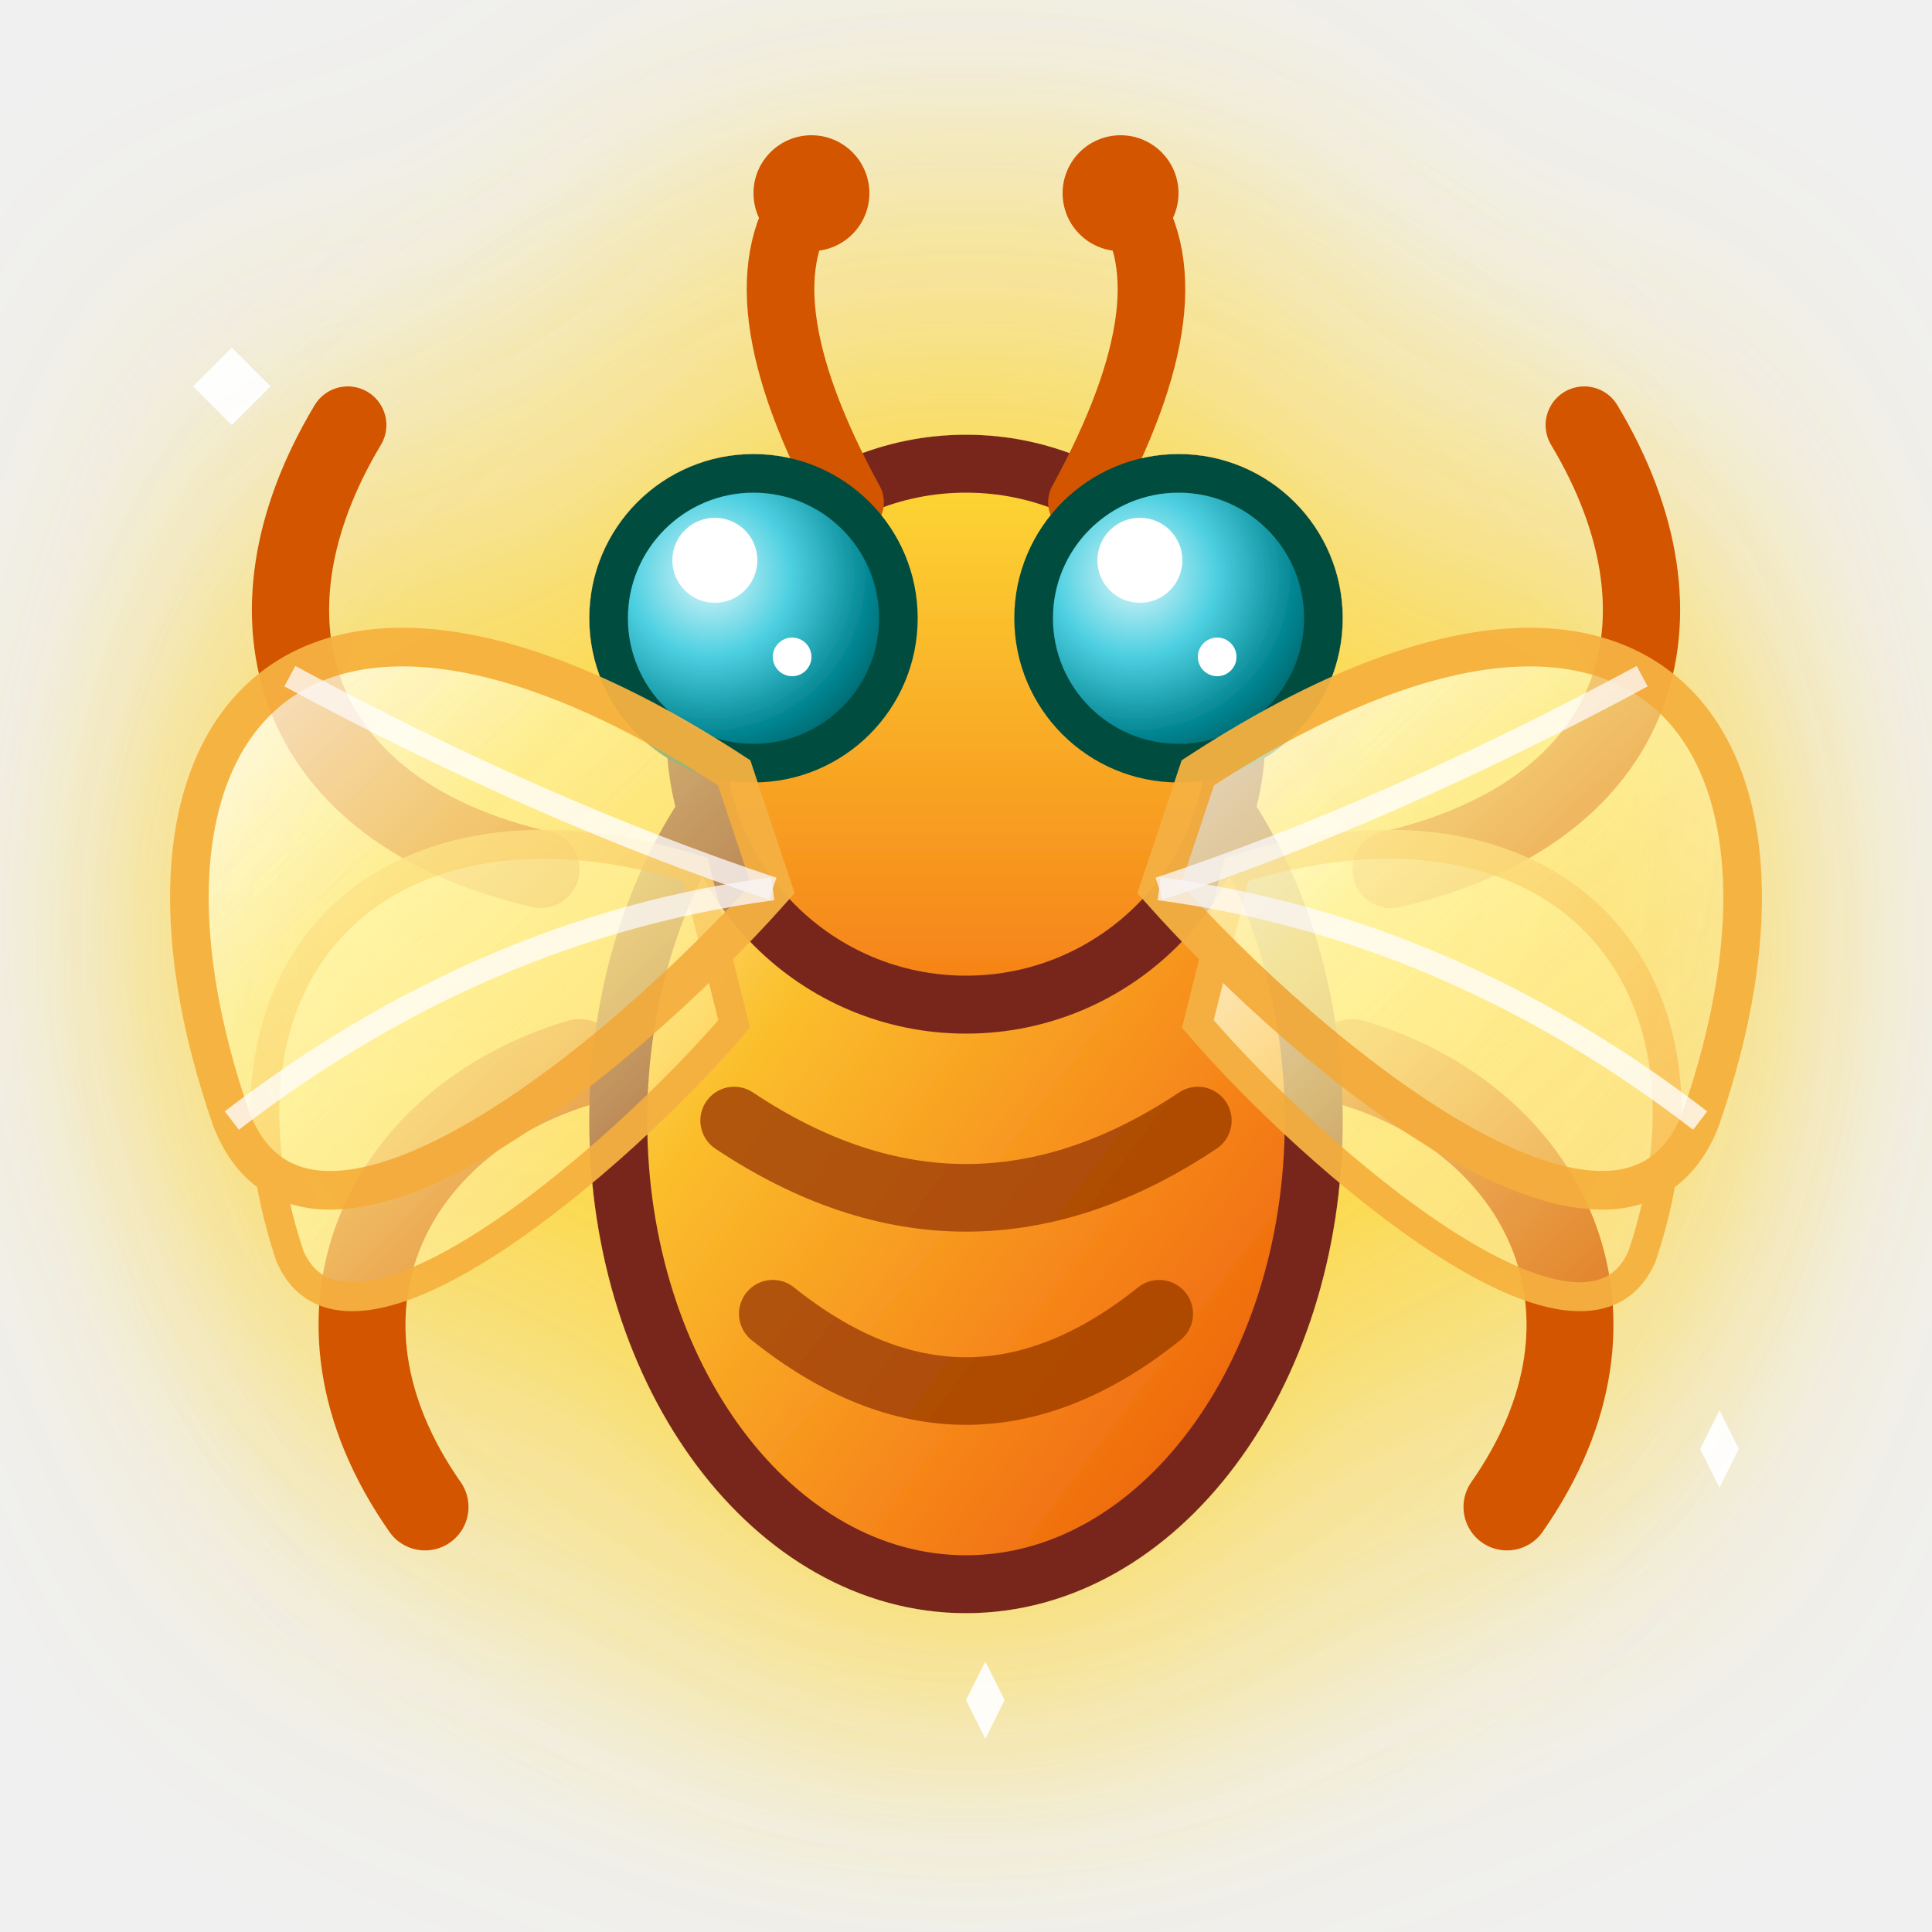
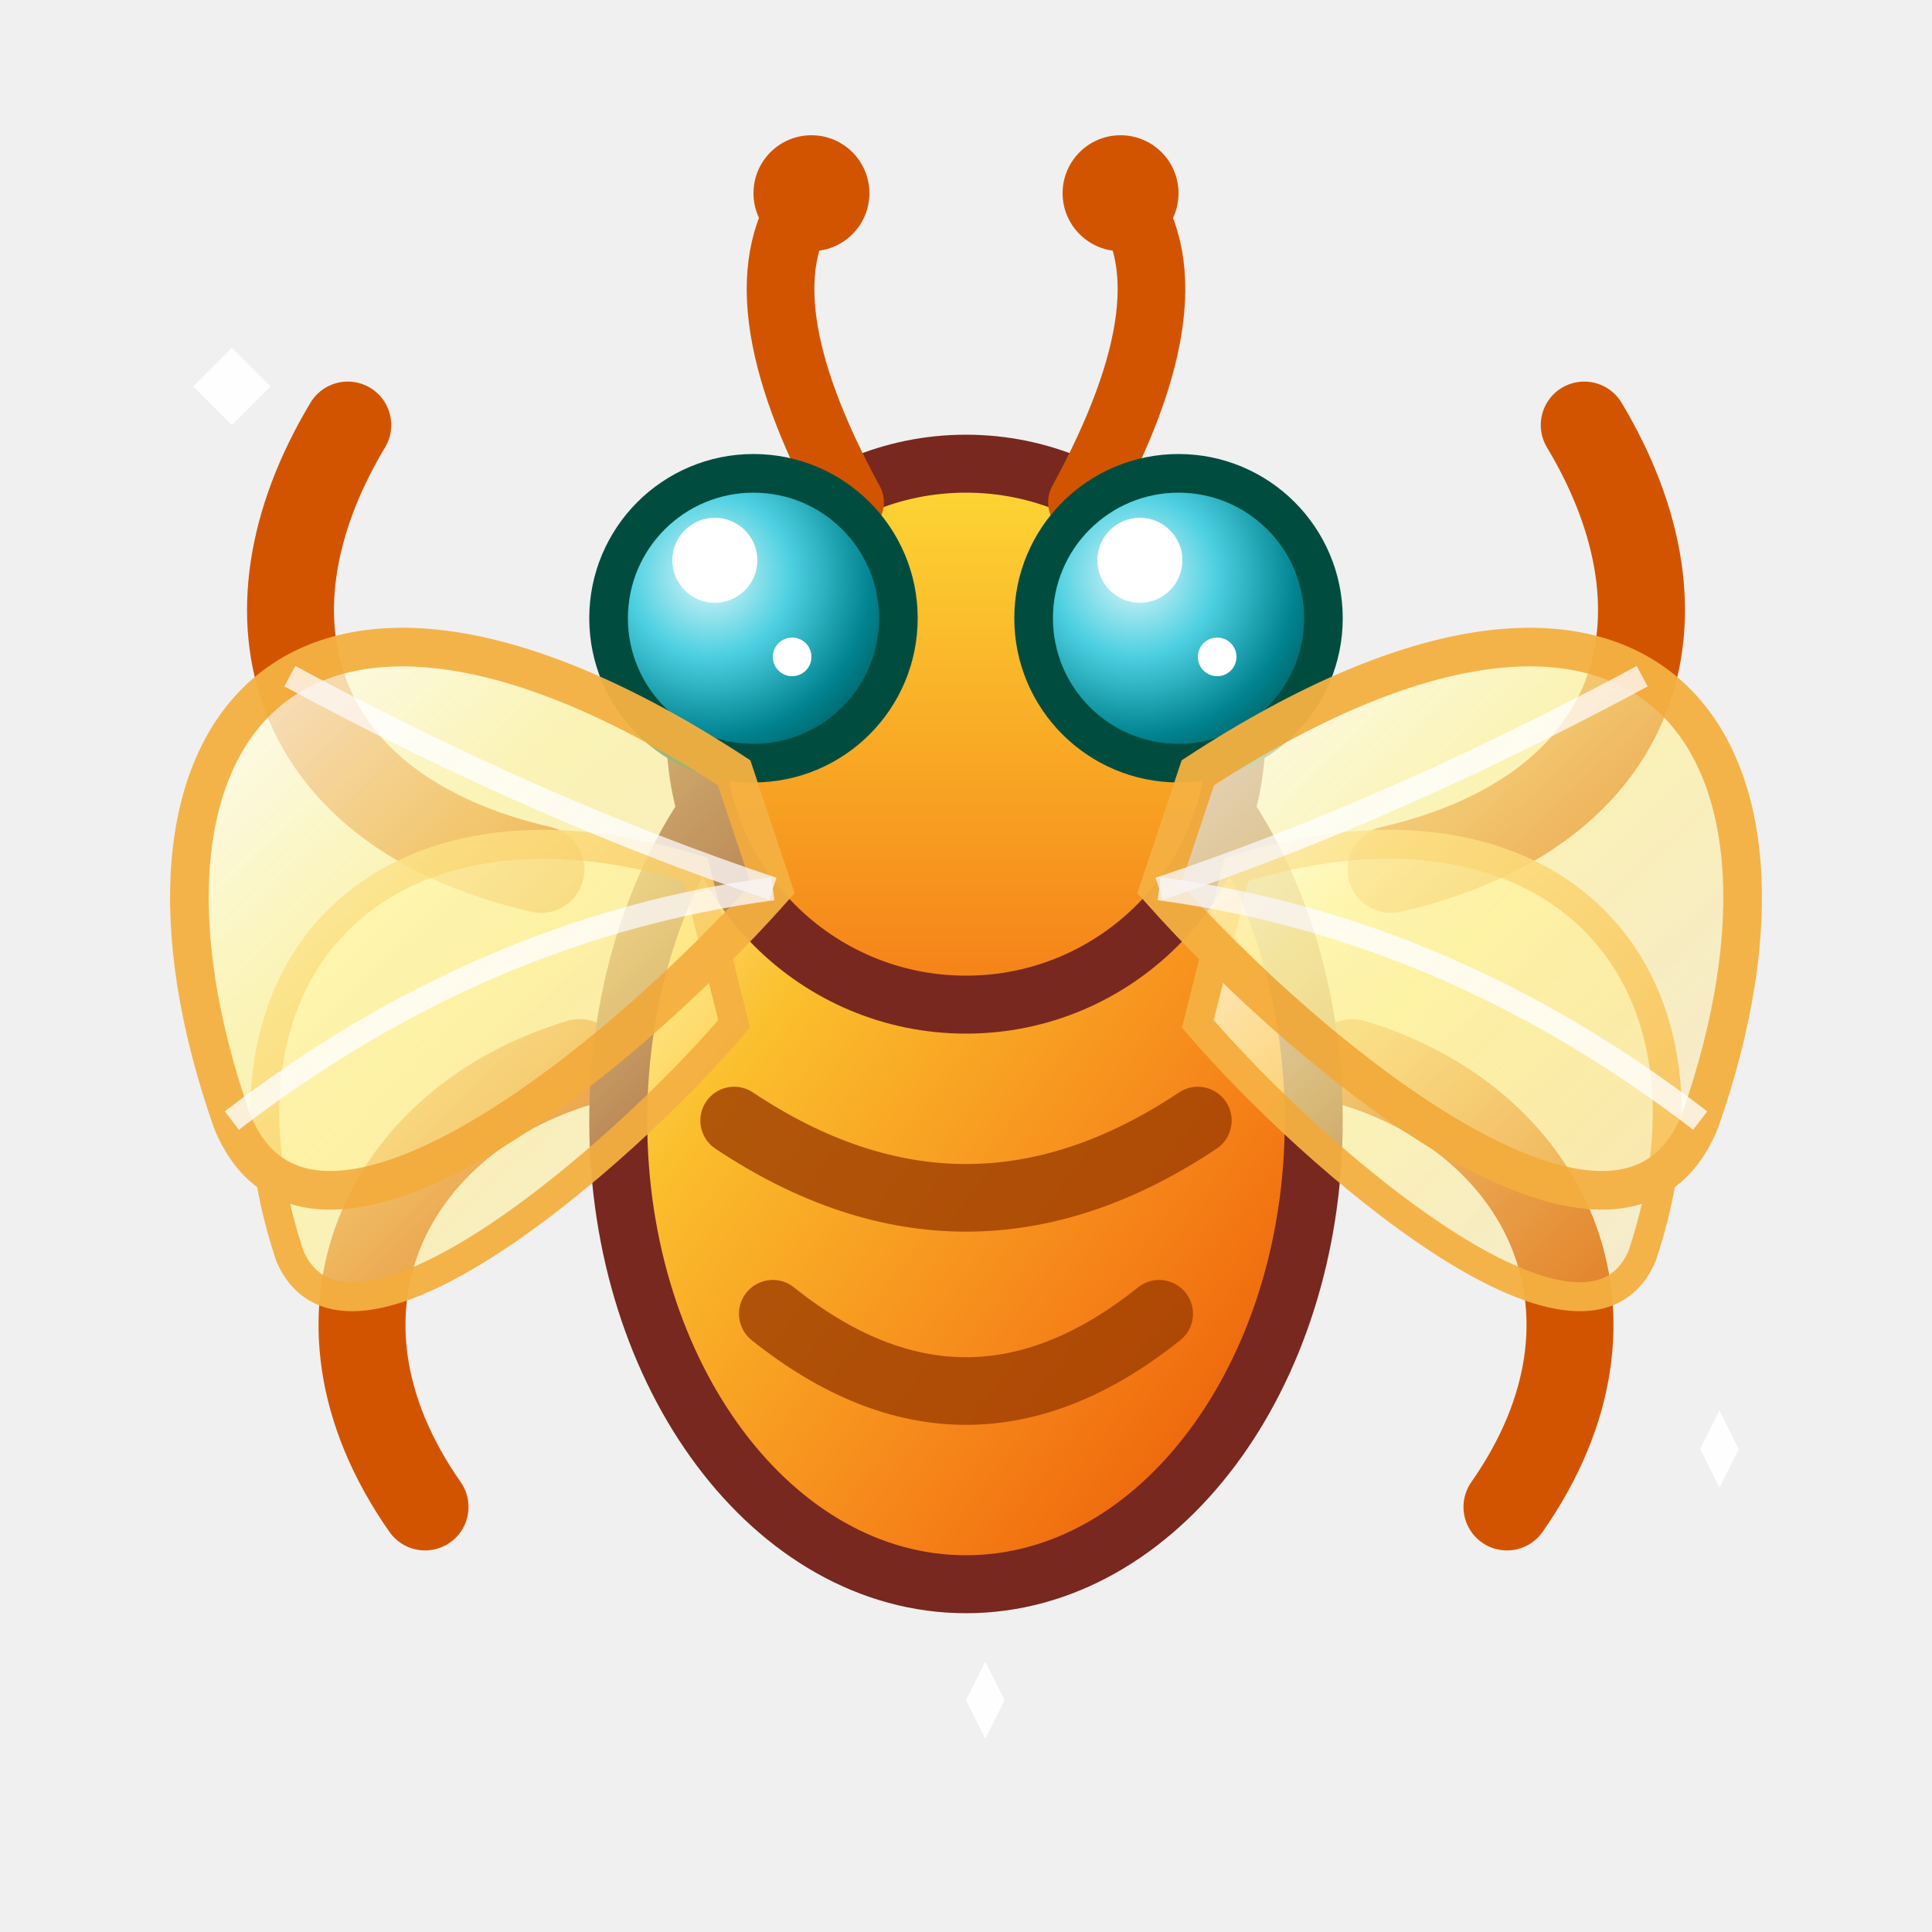
- <svg xmlns="http://www.w3.org/2000/svg" width="100" height="100" viewBox="0 0 100 100" style="filter: drop-shadow(0 0 8px rgba(254, 211, 48, 0.95));">
+ <svg xmlns="http://www.w3.org/2000/svg" width="100" height="100" viewBox="0 0 100 100">
  <defs>
    <linearGradient id="ghibliGoldBody" x1="0%" y1="0%" x2="100%" y2="100%">
      <stop offset="0%" stop-color="#fff9c4" />
      <stop offset="30%" stop-color="#fbc02d" />
      <stop offset="70%" stop-color="#f57f17" />
      <stop offset="100%" stop-color="#e65100" />
    </linearGradient>
    <linearGradient id="ghibliGoldHead" x1="0%" y1="0%" x2="0%" y2="100%">
      <stop offset="0%" stop-color="#fdd835" />
      <stop offset="100%" stop-color="#f57f17" />
    </linearGradient>
    <linearGradient id="ghibliGoldWing" x1="0%" y1="0%" x2="100%" y2="100%">
      <stop offset="0%" stop-color="#ffffff" stop-opacity="0.9" />
      <stop offset="40%" stop-color="#fff59d" stop-opacity="0.75" />
      <stop offset="100%" stop-color="#ffe082" stop-opacity="0.3" />
    </linearGradient>
    <radialGradient id="ghibliGoldEye" cx="35%" cy="35%" r="70%">
      <stop offset="0%" stop-color="#e0f7fa" />
      <stop offset="40%" stop-color="#4dd0e1" />
      <stop offset="80%" stop-color="#00838f" />
      <stop offset="100%" stop-color="#006064" />
    </radialGradient>
  </defs>
-   <circle cx="50" cy="50" r="43" fill="#ffd700" fill-opacity="0.15" style="filter: blur(4px);" />
  <path d="M 30,55 C 20,58 15,68 22,78" fill="none" stroke="#d35400" stroke-width="4.5" stroke-linecap="round" />
  <path d="M 70,55 C 80,58 85,68 78,78" fill="none" stroke="#d35400" stroke-width="4.5" stroke-linecap="round" />
-   <path d="M 28,45 C 15,42 12,32 18,22" fill="none" stroke="#d35400" stroke-width="4" stroke-linecap="round" />
-   <path d="M 72,45 C 85,42 88,32 82,22" fill="none" stroke="#d35400" stroke-width="4" stroke-linecap="round" />
+   <path d="M 28,45 C 15,42 12,32 18,22" fill="none" stroke="#d35400" stroke-width="4.5" stroke-linecap="round" />
+   <path d="M 72,45 C 85,42 88,32 82,22" fill="none" stroke="#d35400" stroke-width="4.5" stroke-linecap="round" />
  <ellipse cx="50" cy="58" rx="18" ry="24" fill="url(#ghibliGoldBody)" stroke="#78281f" stroke-width="3" />
  <circle cx="50" cy="38" r="14" fill="url(#ghibliGoldHead)" stroke="#78281f" stroke-width="3" />
  <path d="M 44,26 Q 38,15 42,10" fill="none" stroke="#d35400" stroke-width="3.5" stroke-linecap="round" />
  <path d="M 56,26 Q 62,15 58,10" fill="none" stroke="#d35400" stroke-width="3.5" stroke-linecap="round" />
  <circle cx="42" cy="10" r="3" fill="#d35400" />
  <circle cx="58" cy="10" r="3" fill="#d35400" />
  <circle cx="39" cy="32" r="7.5" fill="url(#ghibliGoldEye)" stroke="#004d40" stroke-width="2" />
  <circle cx="61" cy="32" r="7.5" fill="url(#ghibliGoldEye)" stroke="#004d40" stroke-width="2" />
  <circle cx="37" cy="29" r="2.2" fill="#ffffff" />
  <circle cx="59" cy="29" r="2.2" fill="#ffffff" />
  <circle cx="41" cy="34" r="1" fill="#ffffff" />
  <circle cx="63" cy="34" r="1" fill="#ffffff" />
  <g opacity="0.95">
    <path d="M 36,45 C 20,40 10,50 15,65 C 18,72 32,60 38,53 Z" fill="url(#ghibliGoldWing)" stroke="#f5b041" stroke-width="1.5" />
    <path d="M 38,40 C 15,25 5,38 12,58 C 16,68 32,55 40,46 Z" fill="url(#ghibliGoldWing)" stroke="#f5b041" stroke-width="2" />
    <path d="M 12,58 Q 25,48 40,46" fill="none" stroke="#ffffff" stroke-width="1.2" opacity="0.8" />
    <path d="M 15,35 Q 28,42 40,46" fill="none" stroke="#ffffff" stroke-width="1.2" opacity="0.8" />
  </g>
  <g opacity="0.95">
    <path d="M 64,45 C 80,40 90,50 85,65 C 82,72 68,60 62,53 Z" fill="url(#ghibliGoldWing)" stroke="#f5b041" stroke-width="1.5" />
    <path d="M 62,40 C 85,25 95,38 88,58 C 84,68 68,55 60,46 Z" fill="url(#ghibliGoldWing)" stroke="#f5b041" stroke-width="2" />
    <path d="M 88,58 Q 75,48 60,46" fill="none" stroke="#ffffff" stroke-width="1.2" opacity="0.8" />
    <path d="M 85,35 Q 72,42 60,46" fill="none" stroke="#ffffff" stroke-width="1.2" opacity="0.8" />
  </g>
  <path d="M 38,58 Q 50,66 62,58" fill="none" stroke="#9e3d01" stroke-width="3.5" stroke-linecap="round" opacity="0.8" />
  <path d="M 40,68 Q 50,76 60,68" fill="none" stroke="#9e3d01" stroke-width="3.5" stroke-linecap="round" opacity="0.8" />
  <g opacity="0.9">
    <path d="M 10,20 L 12,22 L 14,20 L 12,18 Z" fill="#ffffff" />
    <path d="M 88,75 L 89,77 L 90,75 L 89,73 Z" fill="#ffffff" />
    <path d="M 50,88 L 51,90 L 52,88 L 51,86 Z" fill="#ffffff" />
  </g>
</svg>
